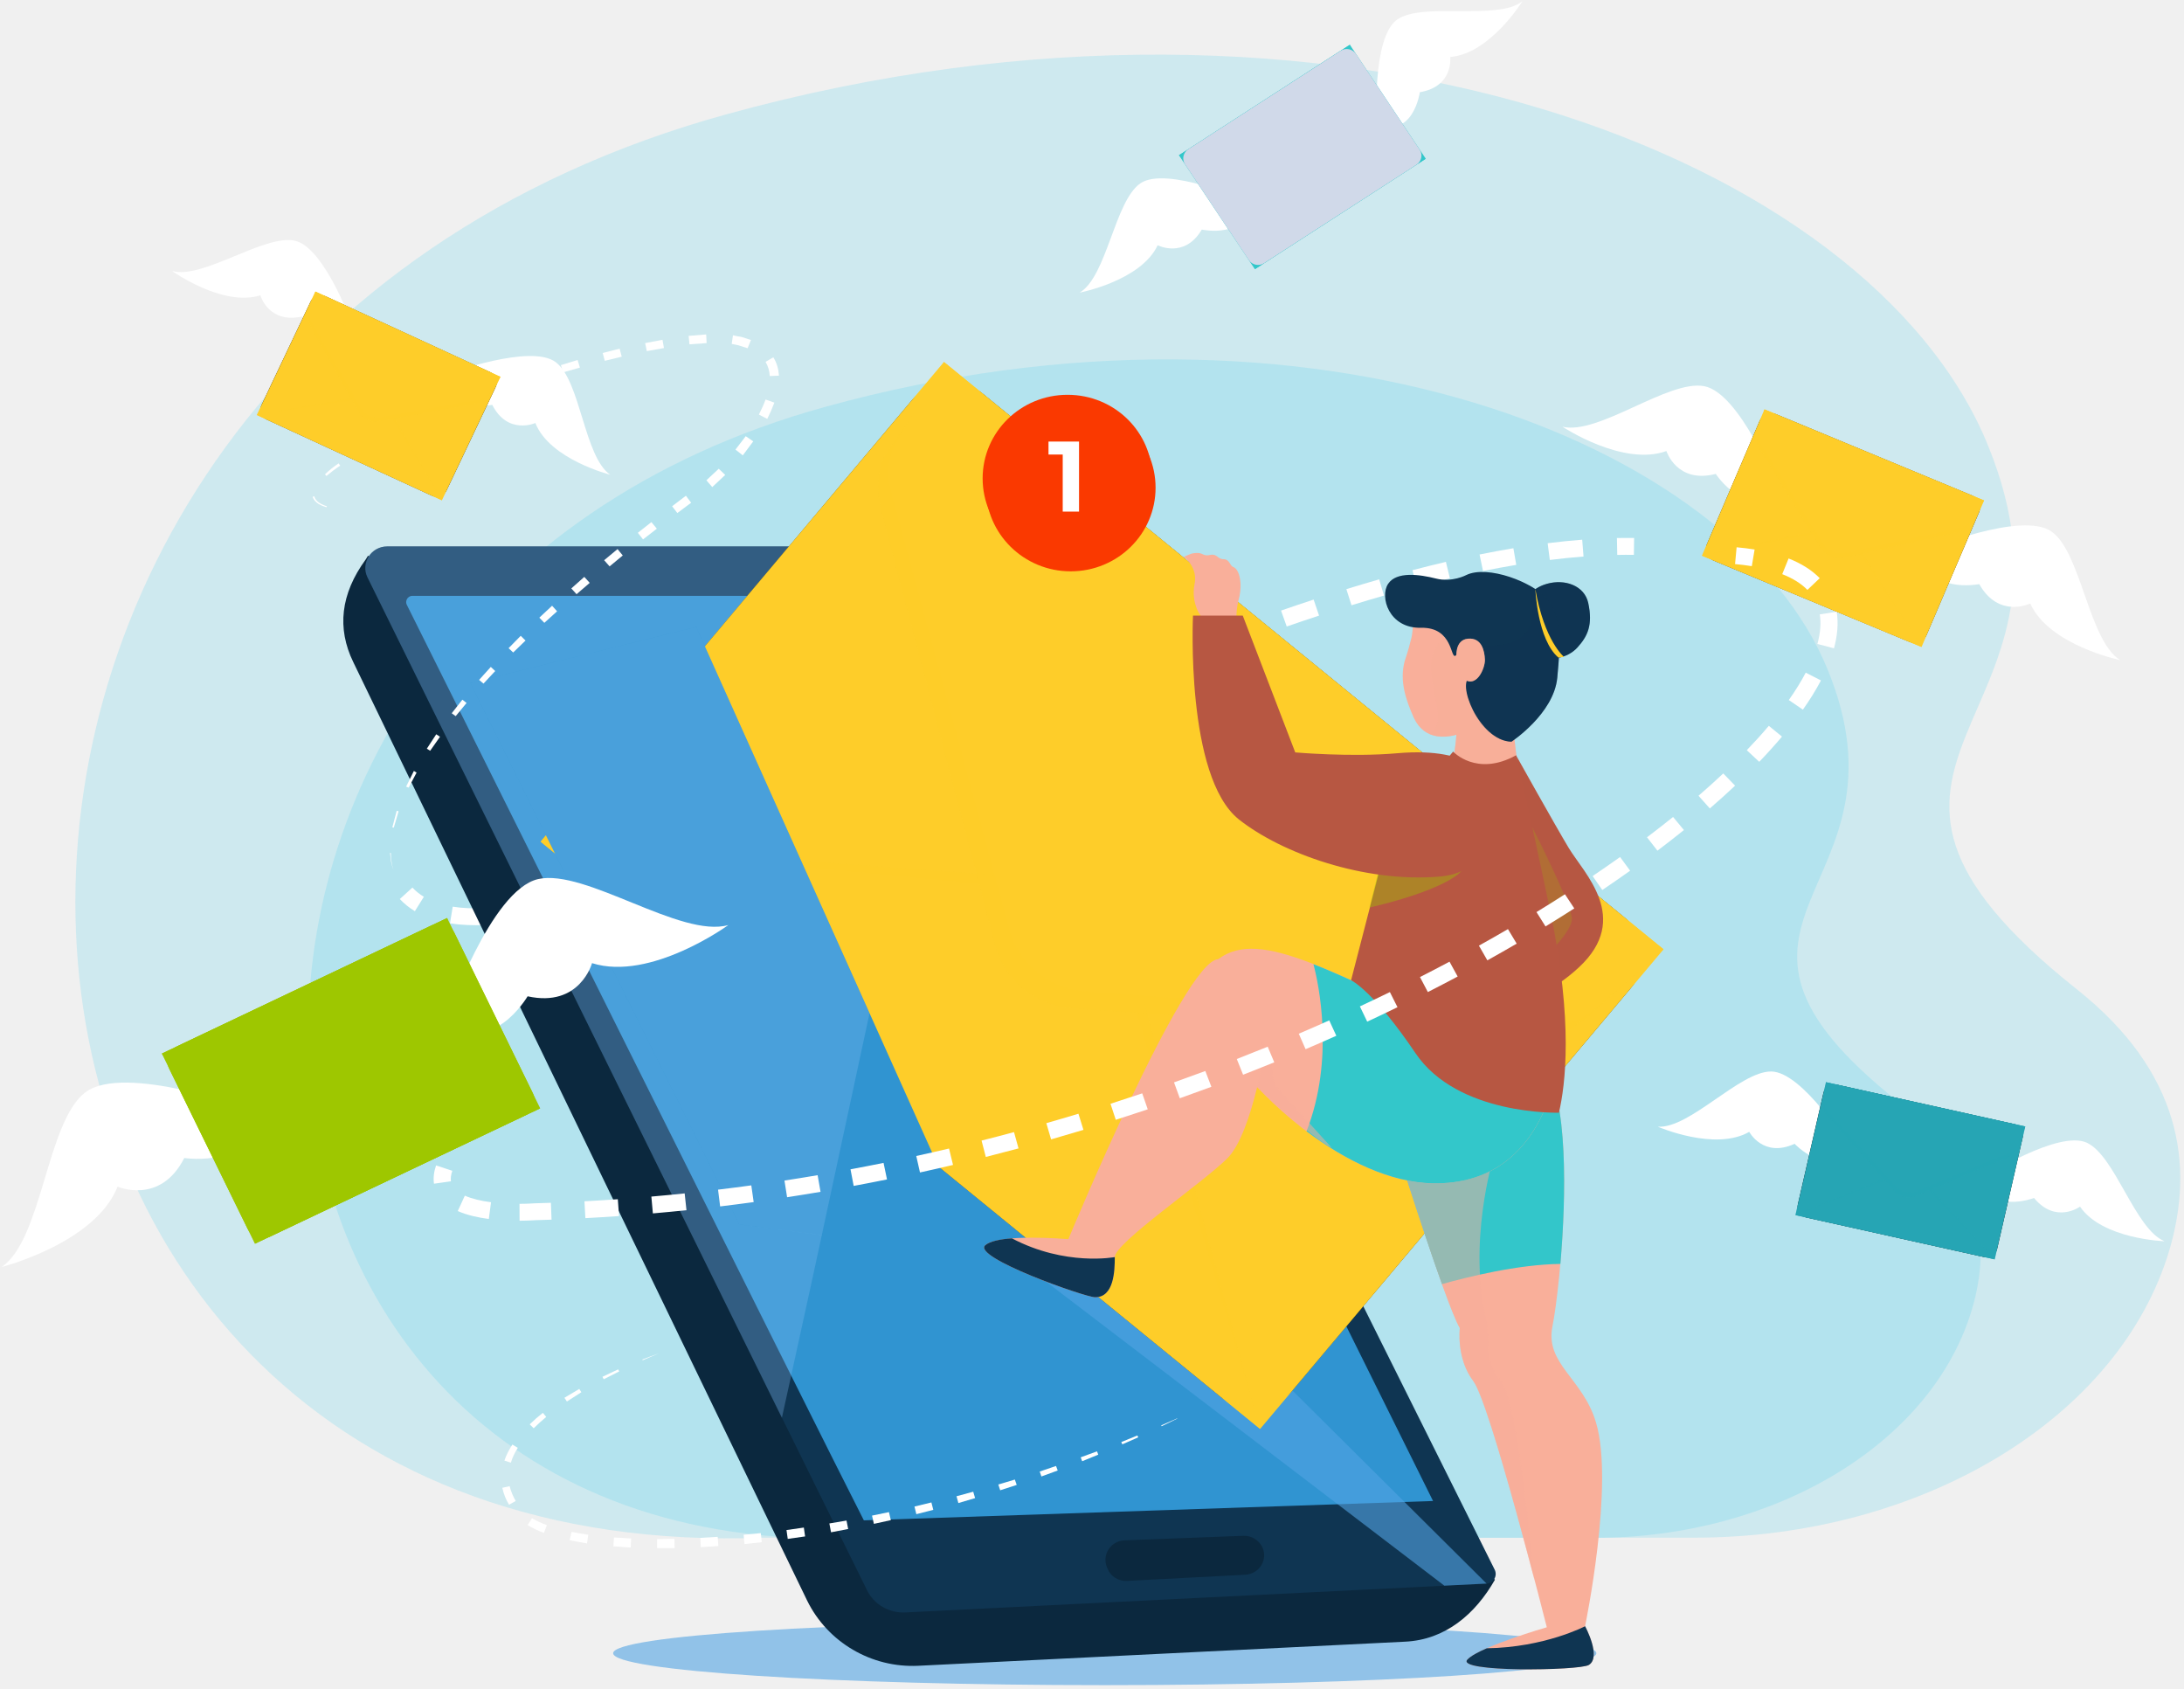
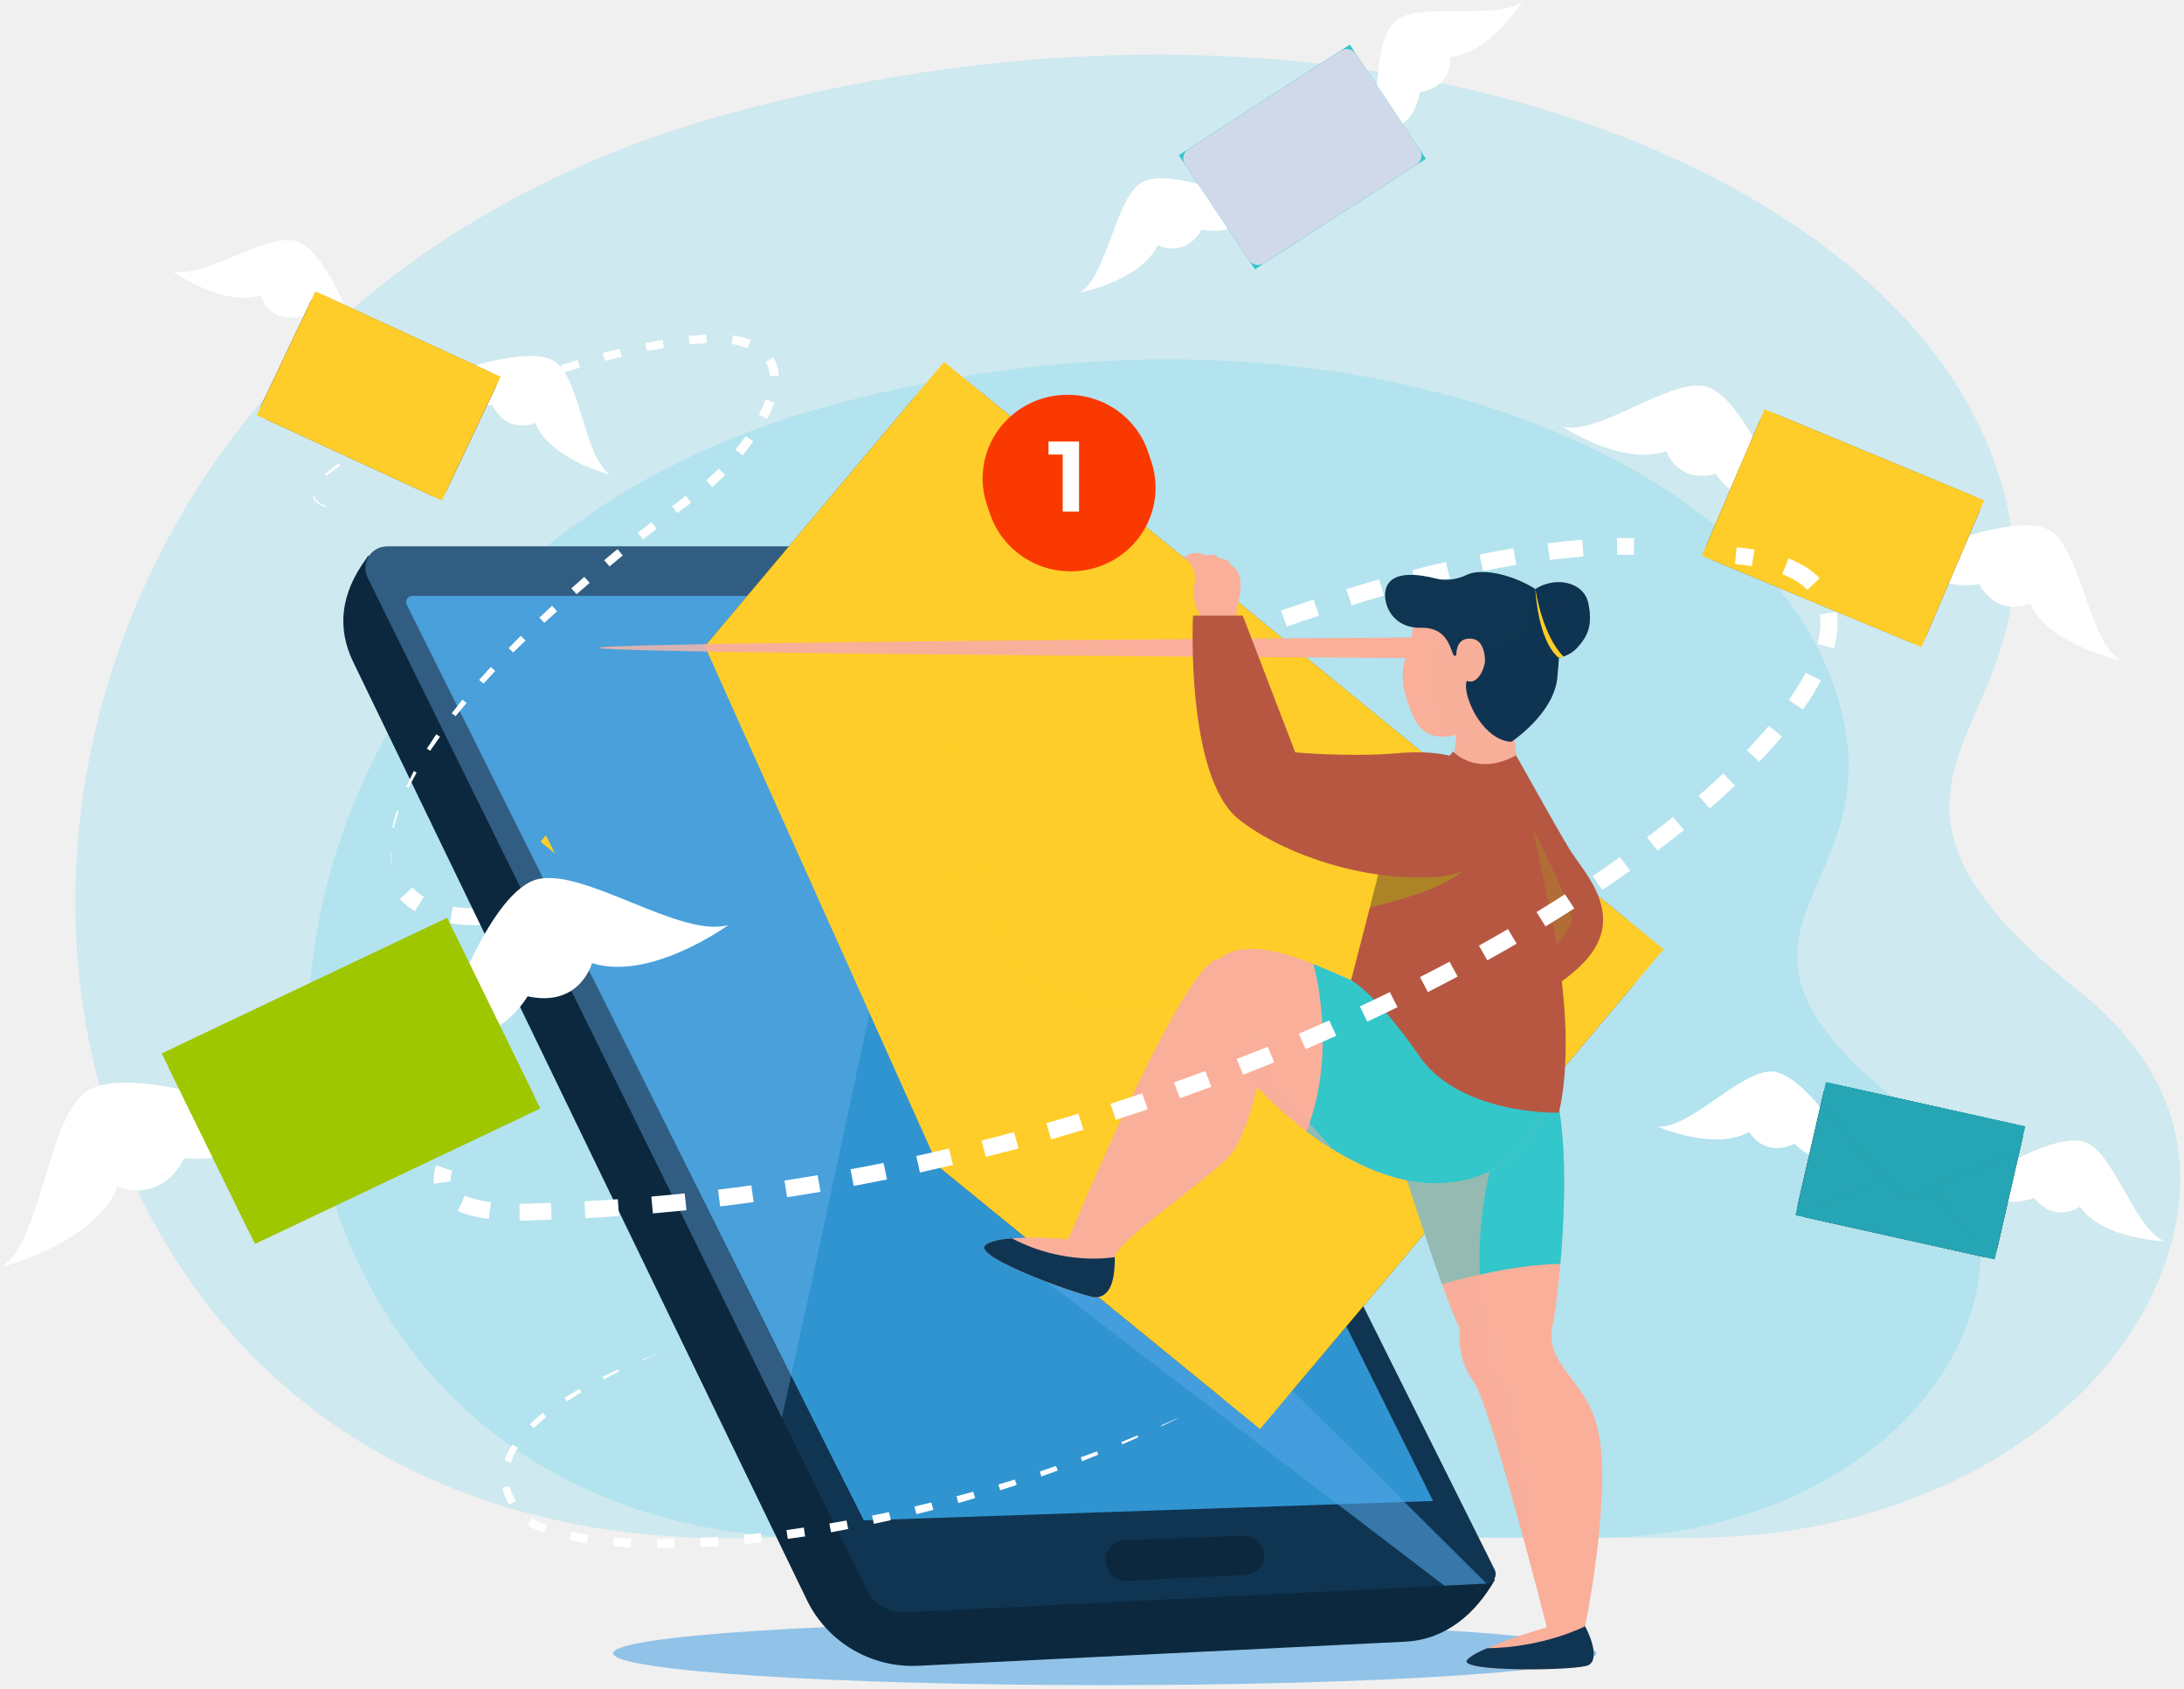
<svg xmlns="http://www.w3.org/2000/svg" width="573" height="443" viewBox="0 0 573 443" fill="none">
  <path d="M200.531 403.345H444.611C503.862 403.345 555.926 372.275 569.147 327.966C575.786 305.542 572.165 281.172 544.953 259.558C468.147 198.553 551.647 190.664 521.582 116.852C490.75 41.096 350.139 -14.02 190.656 29.965C-48.157 95.725 -29.065 412.206 200.531 403.345Z" fill="#48CFEF" fill-opacity="0.2" />
  <path d="M224.505 403.399H418.442C465.513 403.399 506.879 378.705 517.358 343.474C522.679 325.643 519.771 306.298 498.156 289.115C437.095 240.646 503.478 234.378 479.558 175.75C455.089 115.556 343.336 71.733 216.605 106.694C26.893 158.945 42.035 410.423 224.505 403.399Z" fill="#48CFEF" fill-opacity="0.2" />
  <path d="M104.899 235.827C106.062 237.068 107.383 238.126 108.846 239.013L111.203 235.241C110.076 234.558 109.077 233.754 108.203 232.822L104.899 235.827ZM118.061 242.202C120.946 242.66 124.093 242.784 127.461 242.627L127.249 238.203C124.116 238.349 121.289 238.228 118.776 237.829L118.061 242.202ZM136.631 241.626C139.494 241.16 142.49 240.55 145.607 239.81L144.553 235.504C141.525 236.223 138.637 236.811 135.899 237.256L136.631 241.626ZM154.396 237.485C157.196 236.675 160.079 235.783 163.038 234.816L161.622 230.612C158.706 231.565 155.873 232.441 153.129 233.235L154.396 237.485ZM171.571 231.901C174.335 230.919 177.156 229.884 180.03 228.801L178.423 224.665C175.573 225.739 172.779 226.763 170.046 227.734L171.571 231.901ZM188.437 225.56C191.187 224.477 193.979 223.359 196.81 222.208L195.094 218.114C192.277 219.259 189.501 220.371 186.768 221.447L188.437 225.56ZM205.113 218.79C207.834 217.657 210.586 216.5 213.366 215.322L211.59 211.254C208.817 212.428 206.073 213.582 203.362 214.71L205.113 218.79ZM221.624 211.802C224.354 210.632 227.109 209.446 229.885 208.247L228.079 204.19C225.306 205.388 222.555 206.573 219.829 207.741L221.624 211.802ZM238.097 204.692C240.817 203.513 243.56 202.323 246.313 201.13L244.502 197.076C241.744 198.271 239.008 199.458 236.285 200.639L238.097 204.692ZM254.547 197.565C257.276 196.386 260.018 195.204 262.77 194.022L260.973 189.962C258.217 191.146 255.472 192.329 252.74 193.509L254.547 197.565ZM271 190.503C273.743 189.337 276.494 188.172 279.251 187.014L277.486 182.94C274.722 184.102 271.965 185.268 269.217 186.437L271 190.503ZM287.51 183.569C290.267 182.428 293.028 181.296 295.792 180.174L294.078 176.079C291.305 177.205 288.534 178.342 285.768 179.486L287.51 183.569ZM304.094 176.841C306.87 175.739 309.645 174.652 312.419 173.58L310.777 169.457C307.99 170.534 305.201 171.627 302.413 172.733L304.094 176.841ZM320.785 170.397C323.586 169.348 326.383 168.319 329.173 167.313L327.626 163.154C324.818 164.167 322.004 165.202 319.187 166.257L320.785 170.397ZM337.588 164.339C340.426 163.358 343.255 162.404 346.072 161.479L344.65 157.277C341.809 158.21 338.958 159.172 336.099 160.16L337.588 164.339ZM354.581 158.767C357.439 157.884 360.282 157.035 363.108 156.223L361.849 151.971C358.992 152.791 356.12 153.649 353.235 154.541L354.581 158.767ZM371.73 153.85C374.642 153.086 377.531 152.366 380.396 151.694L379.353 147.385C376.448 148.067 373.52 148.797 370.572 149.571L371.73 153.85ZM389.089 149.788C392.027 149.192 394.935 148.651 397.808 148.172L397.057 143.805C394.128 144.294 391.168 144.844 388.181 145.45L389.089 149.788ZM406.613 146.882C409.606 146.508 412.555 146.208 415.458 145.987L415.111 141.571C412.13 141.798 409.107 142.106 406.046 142.489L406.613 146.882ZM424.306 145.558C425.775 145.53 427.23 145.526 428.67 145.545L428.73 141.116C427.239 141.096 425.735 141.101 424.219 141.13L424.306 145.558Z" fill="white" />
  <path d="M418.825 433.658C418.825 438.305 361.056 442.033 289.845 442.033C218.58 442.033 160.865 438.305 160.865 433.658C160.865 429.065 218.58 425.337 289.845 425.337C361.056 425.337 418.825 429.065 418.825 433.658Z" fill="#52A4E2" fill-opacity="0.6" />
  <path d="M368.626 430.631L240.908 436.953C228.619 437.548 217.153 430.794 211.776 419.878L92.671 173.642C88.392 164.835 89.325 155.811 95.963 146.733L96.566 145.76L392.216 414.367C387.059 423.445 379.159 430.145 368.626 430.631Z" fill="#0B283E" />
  <path d="M390.025 415.394L237.51 422.959C233.285 423.175 229.28 420.852 227.47 417.124L96.405 151.435C94.595 147.706 97.338 143.33 101.617 143.33H251.609C255.669 143.33 259.345 145.599 261.155 149.165L392.165 411.774C392.933 413.395 391.836 415.286 390.025 415.394Z" fill="#0F3552" />
  <path d="M106.717 158.621C106.388 157.919 106.662 157.324 106.827 157.054C106.991 156.784 107.43 156.298 108.198 156.298H254.131C256.544 156.298 258.849 157.703 259.891 159.864L375.979 393.726L226.645 398.806C216.605 379.245 106.717 158.621 106.717 158.621Z" fill="#3094D1" />
  <path d="M205.141 371.896L96.405 151.434C94.595 147.706 97.338 143.329 101.617 143.329H251.609C255.669 143.329 205.141 371.896 205.141 371.896Z" fill="#84BDF1" fill-opacity="0.3" />
  <path d="M300.49 304.569L274.431 336.179L378.942 415.935L390.024 415.394L314.48 340.286L300.49 304.569Z" fill="#52A4E2" fill-opacity="0.6" />
  <path d="M290.449 411.179L290.614 411.557C291.437 413.556 293.467 414.799 295.661 414.691L326.713 413.07C330.443 412.854 332.748 409.071 331.157 405.775C330.224 403.938 328.304 402.803 326.274 402.857L295.003 404.046C291.382 404.208 289.023 407.883 290.449 411.179Z" fill="#0B283E" />
  <path d="M320.389 366.487L152.046 229.103C146.411 224.51 145.632 216.286 150.296 210.742L239.232 105.018C243.901 99.474 252.245 98.701 257.88 103.3L426.223 240.683C431.857 245.276 432.636 253.5 427.973 259.044L339.031 364.768C334.368 370.312 326.018 371.085 320.389 366.487Z" fill="black" />
  <path d="M330.607 374.814L141.828 220.761L247.656 94.968L436.436 249.021L330.607 374.814Z" fill="#FECD29" />
  <path d="M330.607 374.814L141.828 220.761L247.656 94.968L436.436 249.021L330.607 374.814Z" fill="#FECD29" fill-opacity="0.3" />
  <path d="M291.767 231.784L148.907 221.302L329.732 372.004L291.767 231.784Z" fill="#FECD29" fill-opacity="0.6" />
  <path d="M289.132 234.918L141.828 220.761L330.607 374.814L289.132 234.918Z" fill="#FECD29" />
  <path d="M261.099 248.048L231.145 133.656C230.048 129.442 229.883 123.282 232.132 119.553L245.244 100.371L432.103 252.857L416.468 266.744C413.121 269.662 406.044 273.066 401.6 272.742L281.234 264.474C271.633 263.772 263.568 257.18 261.099 248.048Z" fill="#FECD29" fill-opacity="0.6" />
  <path d="M264.775 243.671L233.558 128.199C232.461 124.039 233.064 119.554 235.314 115.771L247.658 94.968L436.437 249.021L418.058 264.907C414.712 267.771 410.323 269.23 405.934 268.906L284.909 260.098C275.308 259.396 267.243 252.803 264.775 243.671Z" fill="#FECD29" />
  <path d="M182.645 164.457L256.599 329.155L193.947 321.158L123.395 179.155L182.645 164.457Z" fill="#3094D1" />
  <path d="M395.236 174.507C395.236 174.507 397.595 197.58 398.363 201.956C399.131 206.333 380.972 201.146 380.972 201.146C380.972 201.146 383.056 190.393 381.904 185.476C380.807 180.559 395.236 174.507 395.236 174.507Z" fill="#F9AF9A" />
  <path d="M364.953 296.248C364.953 296.248 378.998 341.475 383.003 348.392C383.003 348.392 382.015 356.281 386.514 362.224C391.012 368.114 405.825 426.85 405.825 426.85C405.825 426.85 388.544 431.821 385.033 435.279C381.521 438.738 414.384 438.251 416.852 436.738C420.254 434.631 415.865 426.58 415.865 426.58C415.865 426.58 423.6 389.35 418.718 373.085C415.261 361.522 405.331 357.794 407.306 347.905C409.336 338.017 414.054 291.655 405.057 279.281C396.06 266.961 364.953 296.248 364.953 296.248Z" fill="#F9AF9A" />
  <path d="M409.391 331.533C410.927 313.702 411.421 288.035 405.057 279.282C396.06 266.962 364.953 296.248 364.953 296.248C364.953 296.248 372.689 321.158 378.339 336.829C384.923 334.991 397.98 331.695 409.391 331.533Z" fill="#33C7CA" />
  <path d="M409.391 331.533C410.927 313.702 411.421 288.035 405.057 279.282C396.06 266.962 364.953 296.248 364.953 296.248C364.953 296.248 372.689 321.158 378.339 336.829C384.923 334.991 397.98 331.695 409.391 331.533Z" fill="#33C7CA" fill-opacity="0.1" />
  <path d="M393.809 362.278C388.871 356.712 390.901 350.12 390.133 346.986C384.866 326.129 391.834 303.596 391.834 303.596H367.256C371.425 316.673 380.039 343.204 383.001 348.391C383.001 348.391 382.014 356.28 386.512 362.224C389.694 366.384 397.869 396.428 402.477 414.043C402.477 414.043 398.253 367.303 393.809 362.278Z" fill="#F9AF9A" fill-opacity="0.5" />
  <path d="M408.841 276.903C408.841 276.903 406.701 310.89 375.924 310.404C345.091 309.864 309.376 266.852 315.082 257.018C323.86 241.834 339.276 249.831 371.151 264.961C403.025 280.037 408.841 276.903 408.841 276.903Z" fill="#F9AF9A" />
  <path d="M332.364 272.202C332.364 272.202 328.853 297.112 321.94 303.92C315.027 310.674 292.479 326.074 292.479 329.749C292.479 333.423 292.26 340.285 287.322 340.285C284.689 340.285 254.789 329.748 258.52 326.614C262.196 323.48 280.3 325.047 280.3 325.047C280.3 325.047 310.584 251.993 319.581 251.614C328.633 251.236 332.364 272.202 332.364 272.202Z" fill="#F9AF9A" />
  <path d="M344.599 252.911C345.97 258.045 350.194 277.821 342.788 296.733C352.992 304.46 364.788 310.188 375.925 310.404C406.702 310.89 408.842 276.903 408.842 276.903C408.842 276.903 403.026 280.037 371.152 264.961C360.618 259.936 351.895 255.775 344.599 252.911Z" fill="#33C7CA" />
  <path d="M327.534 168.13L324.681 165.753C324.681 164.726 323.859 161.376 325.011 157.215C326.108 152.893 325.12 149.326 323.584 148.732C322.597 148.408 322.706 146.733 321.006 146.679C319.305 146.679 319.47 145.112 317.33 145.598C315.958 145.922 315.465 145.112 314.422 145.058C312.777 145.004 312.228 145.328 310.582 146.084C310.582 146.084 314.422 148.732 313.38 153.379C312.941 155.486 313.106 158.945 315.136 161.7C315.904 162.727 316.233 164.078 315.958 165.321L314.971 169.86L327.534 168.13Z" fill="#F9AF9A" />
  <path d="M391.338 210.278L397.756 198.12C397.756 198.12 408.07 216.6 411.582 222.436C415.532 229.028 428.095 240.862 414.27 253.722C400.445 266.636 383.438 265.88 383.438 265.88L391.338 210.278Z" fill="#B75742" />
-   <path d="M391.047 210.369L397.434 198.186C397.434 198.186 407.697 216.705 411.191 222.553C415.122 229.159 427.623 241.018 413.866 253.906C400.109 266.848 383.187 266.09 383.187 266.09L391.047 210.369Z" fill="#B75742" fill-opacity="0.2" />
+   <path d="M391.047 210.86L397.434 198.186C397.434 198.186 407.697 216.705 411.191 222.553C415.122 229.159 427.623 241.018 413.866 253.906C400.109 266.848 383.187 266.09 383.187 266.09L391.047 210.86Z" fill="#B75742" fill-opacity="0.2" />
  <path d="M402.039 217.032C402.039 217.032 412.408 237.349 412.408 241.023C412.408 244.644 404.672 251.614 404.672 251.614L402.039 217.032Z" fill="#9EC700" fill-opacity="0.2" />
-   <path d="M368.791 172.616C368.682 172.904 368.59 173.192 368.517 173.48C367.146 178.668 368.846 183.585 370.931 188.286C376.417 200.281 395.674 188.016 398.033 178.073C400.721 166.942 396.881 157.216 388.048 154.19C382.617 152.299 375.759 152.137 371.425 161.106C370.547 162.997 370.766 165.213 370.328 167.212C369.889 169.049 369.395 170.833 368.791 172.616Z" fill="#F9AF9A" />
+   <path d="M368.791 172.616C368.682 172.904 368.59 173.192 368.517 173.48C367.146 178.668 368.846 183.585 370.931 188.286C376.417 200.281 395.674 188.016 398.033 178.073C400.721 166.942 396.881 157.216 388.048 154.19C382.617 152.299 375.759 152.137 371.425 161.106C370.547 162.997 370.766 165.213 370.328 167.212C86.889 169.049 86.395 170.833 368.791 172.616Z" fill="#F9AF9A" />
  <path d="M398.529 175.696L383.442 158.296C383.442 158.296 381.521 163.43 376.913 169.59C372.14 176.074 380.973 189.096 375.103 192.554C377.132 193.419 379.601 193.419 382.125 192.717C381.796 197.039 380.973 201.146 380.973 201.146C380.973 201.146 399.132 206.333 398.364 201.956C397.925 199.255 396.828 189.529 396.06 182.45C396.992 180.991 397.706 179.532 398.035 178.073C398.218 177.281 398.382 176.488 398.529 175.696Z" fill="#F9AF9A" fill-opacity="0.4" />
  <path d="M400.613 157.217C400.613 157.217 401.491 154.407 405.77 153.164C410.598 151.759 415.7 153.651 416.688 158.136C417.95 163.971 416.523 166.889 413.89 169.807C411.311 172.725 406.319 173.644 404.454 171.266C402.643 168.888 400.613 157.217 400.613 157.217Z" fill="#0F3552" />
  <path d="M400.613 157.217C400.613 157.217 401.491 154.407 405.77 153.164C410.598 151.759 415.7 153.651 416.688 158.136C417.95 163.971 416.523 166.889 413.89 169.807C411.311 172.725 406.319 173.644 404.454 171.266C402.643 168.888 400.613 157.217 400.613 157.217Z" fill="#0F3552" fill-opacity="0.3" />
  <path d="M384.703 150.839C384.703 150.839 380.972 152.838 376.748 151.757C372.469 150.677 366.379 149.812 364.184 153.162C361.935 156.513 364.349 164.888 372.853 164.672C381.356 164.51 380.478 173.047 381.905 171.966C383.386 170.886 382.673 168.886 386.349 169.265C390.079 169.589 390.244 176.884 385.965 177.64C381.74 178.343 388.049 194.391 396.553 194.553C396.553 194.553 407.635 187.258 408.568 177.802C409.445 168.346 409.829 162.132 406.154 157.431C402.423 152.676 390.244 148.137 384.703 150.839Z" fill="#0F3552" />
-   <path d="M381.244 197.148C381.244 197.148 387.389 203.848 397.758 198.121C397.758 198.121 400.556 209.522 406.81 239.403C412.79 268.15 410.705 284.576 409.004 291.871C409.004 291.871 382.451 292.681 371.369 276.255C360.287 259.828 354.472 257.126 354.472 257.126L364.95 216.6L381.244 197.148Z" fill="#B75742" />
+   <path d="M381.244 197.148C381.244 197.148 387.389 203.848 397.758 198.121C397.758 198.121 400.556 209.522 406.81 239.403C412.79 268.15 410.705 284.576 409.004 291.871C409.004 291.871 382.451 292.681 371.86 276.255C360.287 259.828 354.472 257.126 354.472 257.126L364.95 216.6L381.244 197.148Z" fill="#B75742" />
  <path d="M384.757 225.029C386.567 232.108 359.301 238.052 359.301 238.052L363.415 221.355C363.415 221.355 383.769 221.193 384.757 225.029Z" fill="#9EC700" fill-opacity="0.4" />
  <path d="M389.859 204.605C389.859 204.605 387.171 195.797 366.598 197.58C354.528 198.661 339.825 197.364 339.825 197.364L326.055 161.485H312.998C312.998 161.485 310.968 203.686 325.012 214.926C336.259 223.841 357.875 231.568 377.57 229.947C397.265 228.326 389.859 204.605 389.859 204.605Z" fill="#B75742" />
  <path d="M400.996 153.433C404.562 165.969 399.57 170.292 386.348 169.266C384.648 169.103 385.909 176.398 384.977 177.371C383.441 184.071 389.695 194.392 396.553 194.554C396.553 194.554 407.635 187.259 408.567 177.803C409.445 168.347 409.829 162.133 406.153 157.432C405.056 156.027 403.191 154.622 400.996 153.433Z" fill="#0F3552" fill-opacity="0.3" />
  <path d="M382.125 172.508C382.125 172.508 381.576 167.861 385.142 167.537C388.763 167.213 389.477 170.725 389.586 172.995C389.696 175.21 387.282 181.046 383.661 177.804" fill="#F9AF9A" />
  <path d="M382.125 172.508C382.125 172.508 381.576 167.861 385.142 167.537C388.763 167.213 389.477 170.725 389.586 172.995C389.696 175.21 387.282 181.046 383.661 177.804" fill="#F9AF9A" fill-opacity="0.4" />
  <path d="M402.806 154.461C402.806 154.461 403.354 167.861 408.895 172.508L410.322 172.292C410.322 172.292 405.165 168.131 402.806 154.461Z" fill="#FECD29" />
  <path d="M330.663 272.527C330.663 272.527 332.089 277.228 329.84 285.117C329.84 285.117 344.433 298.733 349.425 301.111L335.491 285.765C334.558 284.738 334.009 283.442 333.954 282.091C333.79 279.875 333.186 276.039 330.663 272.527Z" fill="#F9AF9A" fill-opacity="0.5" />
  <path d="M415.863 426.579C415.863 426.579 405.275 432.145 390.078 432.361C387.829 433.333 385.909 434.36 385.031 435.279C381.52 438.737 414.382 438.251 416.851 436.738C420.252 434.63 415.863 426.579 415.863 426.579Z" fill="#0F3552" />
  <path d="M265.487 324.831C262.415 325.047 259.727 325.588 258.52 326.614C254.789 329.748 284.689 340.285 287.322 340.285C292.26 340.285 292.479 333.423 292.479 329.749C292.479 329.749 279.532 332.234 265.487 324.831Z" fill="#0F3552" />
  <path d="M182.645 164.457L228.126 265.826L215.617 323.968L193.947 321.158L123.395 179.155L182.645 164.457Z" fill="#84BDF1" fill-opacity="0.3" />
  <path d="M303.18 127.929C303.18 140.032 293.25 149.867 280.906 149.867C268.617 149.867 258.632 140.032 258.632 127.929C258.632 115.825 268.617 105.99 280.906 105.99C293.25 105.99 303.18 115.825 303.18 127.929Z" fill="#FA3900" />
  <path d="M302.354 125.498C302.354 137.602 292.424 147.436 280.081 147.436C267.791 147.436 257.807 137.602 257.807 125.498C257.807 113.34 267.791 103.56 280.081 103.56C292.424 103.56 302.354 113.34 302.354 125.498Z" fill="#FA3900" />
  <path d="M275.088 115.826V119.23H278.818V134.198H283.098V115.826H275.088Z" fill="white" />
  <path d="M505.673 144.194C505.673 144.194 530.471 133.927 538.261 139.439C546.051 144.95 547.972 168.023 556.256 173.156C556.256 173.156 537.548 169.266 532.665 158.297C532.665 158.297 524.436 162.349 519.279 153.218C519.279 153.218 504.795 156.081 505.673 144.194Z" fill="white" />
  <path d="M466.227 127.659C466.227 127.659 456.516 103.02 447.08 101.291C437.644 99.561 419.43 114.205 409.938 111.935C409.938 111.935 425.793 122.472 437.205 118.311C437.205 118.311 439.948 126.957 450.152 124.309C450.152 124.309 458.162 136.575 466.227 127.659Z" fill="white" />
  <path d="M501.015 168.386L449.648 147.074C447.925 146.361 447.124 144.41 447.843 142.719L461.64 110.455C462.364 108.764 464.345 107.969 466.062 108.683L517.435 129.994C519.152 130.707 519.958 132.658 519.234 134.349L505.436 166.608C504.718 168.299 502.737 169.094 501.015 168.386Z" fill="black" />
  <path d="M504.138 169.698L446.533 145.761L462.937 107.396L520.542 131.279L504.138 169.698Z" fill="#FECD29" />
  <path d="M504.138 169.698L446.533 145.761L462.937 107.396L520.542 131.279L504.138 169.698Z" fill="#FECD29" fill-opacity="0.3" />
  <path d="M483.946 137.601L448.286 145.383L503.697 169.05L483.946 137.601Z" fill="#FECD29" fill-opacity="0.6" />
  <path d="M483.565 138.521L446.533 145.762L504.138 169.699L483.565 138.521Z" fill="#FECD29" />
  <path d="M477.691 143.761L461.836 118.041C461.233 117.068 460.739 115.609 461.013 114.529L462.769 108.909L519.77 132.522L517.027 137.061C516.424 138.034 514.942 139.385 513.845 139.601L483.836 146.301C481.422 146.841 478.953 145.815 477.691 143.761Z" fill="#FECD29" fill-opacity="0.6" />
  <path d="M478.24 142.464L462.001 116.528C461.398 115.609 461.233 114.474 461.507 113.394L462.934 107.396L520.539 131.279L517.247 136.467C516.644 137.439 515.711 138.088 514.614 138.358L484.385 145.004C482.026 145.49 479.557 144.518 478.24 142.464Z" fill="#FECD29" />
  <path d="M520.762 308.621C520.762 308.621 540.128 296.301 547.534 299.76C554.995 303.272 560.152 322.454 567.888 325.588C567.888 325.588 551.539 325.048 545.724 316.51C545.724 316.51 539.36 321.157 533.654 314.241C533.654 314.241 521.804 318.78 520.762 308.621Z" fill="white" />
  <path d="M484.936 300.516C484.936 300.516 472.921 281.118 464.692 281.064C456.463 281.01 443.351 296.085 434.957 295.545C434.957 295.545 449.934 302.083 458.932 296.896C458.932 296.896 462.607 303.812 470.837 300.03C470.837 300.03 479.45 309.216 484.936 300.516Z" fill="white" />
  <path d="M520.519 329.738L473.87 319.363C472.311 319.018 471.329 317.488 471.681 315.954L478.401 286.656C478.752 285.122 480.305 284.154 481.863 284.506L528.512 294.88C530.07 295.226 531.052 296.755 530.695 298.29L523.98 327.587C523.629 329.122 522.077 330.089 520.519 329.738Z" fill="black" />
  <path d="M523.338 330.344L471.055 318.727L479.064 283.874L531.348 295.492L523.338 330.344Z" fill="#26A5B4" />
  <path d="M523.338 330.344L471.055 318.727L479.064 283.874L531.348 295.492L523.338 330.344Z" fill="#26A5B4" fill-opacity="0.3" />
  <path d="M501.395 306.244L472.482 318.132L522.9 329.911L501.395 306.244Z" fill="#26A5B4" fill-opacity="0.6" />
  <path d="M501.174 307.108L471.055 318.726L523.338 330.343L501.174 307.108Z" fill="#26A5B4" />
  <path d="M497.06 312.405L479.724 293.006C479.066 292.304 478.407 291.115 478.462 290.196L479.121 285.171L530.855 296.681L529.209 300.895C528.88 301.814 527.838 303.165 526.96 303.543L502.601 313.647C500.681 314.458 498.432 313.972 497.06 312.405Z" fill="#26A5B4" fill-opacity="0.6" />
  <path d="M497.336 311.216L479.616 291.709C479.013 291.007 478.683 290.088 478.738 289.169L479.067 283.874L531.351 295.492L529.376 300.409C528.992 301.273 528.278 301.976 527.401 302.354L502.878 312.458C500.957 313.269 498.708 312.729 497.336 311.216Z" fill="#26A5B4" />
  <path d="M117.307 266.799C117.307 266.799 128.718 233.459 141.172 230.595C153.57 227.786 178.642 246.211 191.096 242.645C191.096 242.645 170.687 257.505 155.326 252.642C155.326 252.642 152.144 264.367 138.428 261.341C138.428 261.341 128.553 278.092 117.307 266.799Z" fill="white" />
  <path d="M65.901 291.006C65.901 291.006 32.381 278.794 22.341 286.575C12.246 294.302 11.094 325.102 0.451 332.342C0.451 332.342 25.029 326.074 30.845 311.269C30.845 311.269 42.036 316.186 48.346 303.758C48.346 303.758 67.766 306.73 65.901 291.006Z" fill="white" />
  <path d="M141.719 290.736L66.887 326.237L42.474 276.363L117.305 240.808L141.719 290.736Z" fill="#9EC700" />
  <path d="M141.719 290.736L66.887 326.237L42.474 276.363L117.305 240.808L141.719 290.736Z" fill="#9EC700" fill-opacity="0.3" />
  <path d="M91.465 282.306L68.039 324.183L140.731 290.573L91.465 282.306Z" fill="#9EC700" fill-opacity="0.6" />
  <path d="M92.068 283.549L66.887 326.237L141.718 290.736L92.068 283.549Z" fill="#9EC700" />
  <path d="M92.233 293.924L52.239 286.845C50.757 286.575 48.837 285.764 47.959 284.522L43.845 277.875L117.908 242.699L120.048 249.399C120.487 250.804 120.541 253.452 119.828 254.748L100.243 290.141C98.652 292.897 95.47 294.464 92.233 293.924Z" fill="#9EC700" fill-opacity="0.6" />
  <path d="M91.41 292.141L50.867 285.332C49.386 285.062 48.069 284.252 47.247 283.063L42.474 276.363L117.305 240.808L119.664 248.643C120.103 250.048 119.938 251.615 119.225 252.912L99.365 288.358C97.829 291.168 94.592 292.681 91.41 292.141Z" fill="#9EC700" />
  <path d="M137.66 292.627L70.948 324.346C68.699 325.372 66.011 324.454 64.914 322.238L44.395 280.361C43.353 278.146 44.286 275.498 46.535 274.418L113.247 242.753C115.496 241.673 118.184 242.591 119.282 244.807L139.8 286.737C140.842 288.953 139.91 291.601 137.66 292.627Z" fill="#9EC700" />
  <path d="M361.22 32.45C361.22 32.45 359.848 9.81 366.596 5.109C373.344 0.462 392.875 5.487 399.404 0.354C399.404 0.354 390.9 14.132 380.477 14.943C380.477 14.943 381.464 22.67 372.522 24.183C372.522 24.183 370.766 36.557 361.22 32.45Z" fill="white" />
  <path d="M327.098 52.658C327.098 52.658 306.031 43.473 299.228 48.066C292.426 52.712 290.451 72.489 283.264 76.758C283.264 76.758 299.338 73.678 303.727 64.33C303.727 64.33 310.749 67.95 315.303 60.223C315.303 60.223 327.702 62.871 327.098 52.658Z" fill="white" />
  <path d="M374.06 41.636L329.238 70.598L309.323 40.717L354.145 11.755L374.06 41.636Z" fill="#33C7CA" />
  <path d="M374.06 41.636L329.238 70.598L309.323 40.717L354.145 11.755L374.06 41.636Z" fill="#33C7CA" fill-opacity="0.3" />
  <path d="M341.196 40.447L329.785 69.14L373.4 41.636L341.196 40.447Z" fill="#33C7CA" fill-opacity="0.6" />
  <path d="M341.69 41.15L329.236 70.598L374.058 41.636L341.69 41.15Z" fill="#33C7CA" />
  <path d="M342.679 47.796L316.455 46.607C315.522 46.553 314.206 46.175 313.547 45.472L310.311 41.528L354.694 12.889L356.669 16.996C357.053 17.86 357.327 19.535 356.998 20.454L347.452 44.716C346.684 46.607 344.764 47.85 342.679 47.796Z" fill="#33C7CA" fill-opacity="0.6" />
  <path d="M342.021 46.769L315.468 45.742C314.535 45.688 313.602 45.31 312.944 44.607L309.323 40.717L354.145 11.754L356.34 16.563C356.779 17.428 356.779 18.4 356.45 19.319L346.794 43.635C346.026 45.58 344.106 46.823 342.021 46.769Z" fill="#33C7CA" />
  <path d="M371.644 43.203L331.65 69.032C330.333 69.896 328.523 69.518 327.645 68.221L310.912 43.095C310.035 41.798 310.419 40.015 311.735 39.15L351.729 13.322C353.101 12.457 354.857 12.835 355.734 14.132L372.467 39.258C373.345 40.555 372.961 42.339 371.644 43.203Z" fill="#D0D9E9" />
  <path d="M140.183 317.861L140.12 315.647L140.063 315.649L140.005 315.653L140.183 317.861ZM114.406 305.7C113.832 307.386 113.639 308.992 113.86 310.5L118.31 309.868C118.209 309.175 118.272 308.276 118.669 307.111L114.406 305.7ZM120.102 317.67C122.581 318.775 125.499 319.396 128.247 319.749L128.83 315.357C126.289 315.03 123.862 314.484 121.955 313.635L120.102 317.67ZM136.318 320.207C137.515 320.202 138.517 320.168 139.222 320.135C139.575 320.119 139.855 320.102 140.049 320.09C140.146 320.084 140.221 320.079 140.274 320.075C140.3 320.073 140.321 320.071 140.335 320.07C140.343 320.07 140.348 320.069 140.353 320.069C140.355 320.069 140.357 320.069 140.358 320.069C140.359 320.069 140.36 320.069 140.36 320.069C140.36 320.069 140.36 320.069 140.36 320.069C140.36 320.069 140.361 320.068 140.361 320.068C140.361 320.068 140.361 320.068 140.183 317.861C140.005 315.653 140.005 315.653 140.005 315.653C140.003 315.653 140 315.654 139.995 315.654C139.986 315.655 139.971 315.656 139.95 315.657C139.908 315.66 139.844 315.665 139.759 315.67C139.589 315.681 139.335 315.696 139.009 315.711C138.357 315.741 137.421 315.773 136.297 315.778L136.318 320.207ZM140.246 320.075C141.735 320.033 143.221 319.986 144.705 319.932L144.539 315.506C143.068 315.559 141.595 315.606 140.12 315.647L140.246 320.075ZM153.581 319.534C156.535 319.376 159.478 319.194 162.413 318.988L162.093 314.57C159.184 314.774 156.265 314.955 153.338 315.111L153.581 319.534ZM171.29 318.289C174.238 318.032 177.176 317.751 180.103 317.447L179.632 313.042C176.73 313.344 173.817 313.622 170.893 313.877L171.29 318.289ZM188.937 316.456C191.881 316.101 194.814 315.723 197.735 315.323L197.115 310.936C194.219 311.333 191.31 311.708 188.391 312.06L188.937 316.456ZM206.505 314.048C209.443 313.597 212.367 313.123 215.278 312.628L214.513 308.264C211.626 308.755 208.726 309.224 205.812 309.672L206.505 314.048ZM223.976 311.078C226.905 310.532 229.819 309.964 232.718 309.376L231.811 305.038C228.935 305.621 226.045 306.184 223.14 306.726L223.976 311.078ZM241.368 307.55C244.275 306.912 247.165 306.254 250.038 305.577L248.991 301.27C246.141 301.942 243.274 302.594 240.391 303.227L241.368 307.55ZM258.639 303.478C261.519 302.751 264.38 302.005 267.223 301.241L266.039 296.968C263.219 297.727 260.38 298.467 257.524 299.187L258.639 303.478ZM275.768 298.872C278.618 298.058 281.448 297.226 284.258 296.376L282.938 292.142C280.151 292.985 277.343 293.811 274.516 294.618L275.768 298.872ZM292.739 293.74C295.558 292.839 298.354 291.922 301.128 290.988L299.674 286.797C296.922 287.723 294.148 288.633 291.352 289.527L292.739 293.74ZM309.536 288.086C312.322 287.099 315.083 286.097 317.82 285.08L316.232 280.936C313.518 281.945 310.778 282.939 308.015 283.918L309.536 288.086ZM326.142 281.912C328.895 280.839 331.619 279.751 334.316 278.651L332.595 274.559C329.92 275.651 327.217 276.729 324.488 277.793L326.142 281.912ZM342.54 275.216C345.258 274.055 347.945 272.881 350.601 271.694L348.744 267.661C346.11 268.837 343.446 270.001 340.751 271.153L342.54 275.216ZM358.708 267.992C361.39 266.739 364.038 265.475 366.651 264.201L364.655 260.232C362.066 261.495 359.441 262.748 356.781 263.99L358.708 267.992ZM374.616 260.229C377.263 258.879 379.871 257.52 382.438 256.153L380.299 252.257C377.756 253.612 375.172 254.958 372.549 256.296L374.616 260.229ZM390.227 251.91C392.839 250.455 395.404 248.993 397.921 247.525L395.63 243.714C393.139 245.167 390.599 246.614 388.014 248.055L390.227 251.91ZM405.487 243.011C408.059 241.44 410.576 239.864 413.036 238.286L410.582 234.575C408.15 236.135 405.661 237.693 403.117 239.247L405.487 243.011ZM420.384 233.454C422.885 231.767 425.318 230.08 427.684 228.395L425.049 224.806C422.715 226.468 420.313 228.134 417.843 229.8L420.384 233.454ZM434.849 223.142C437.247 221.332 439.564 219.526 441.796 217.73L438.951 214.3C436.756 216.067 434.476 217.844 432.113 219.628L434.849 223.142ZM448.594 212.063C450.915 210.055 453.127 208.062 455.225 206.088L452.119 202.885C450.069 204.814 447.904 206.765 445.627 208.734L448.594 212.063ZM461.558 199.832C463.707 197.596 465.699 195.39 467.529 193.222L464.071 190.39C462.308 192.48 460.38 194.615 458.292 196.788L461.558 199.832ZM473.014 186.152C474.862 183.528 476.448 180.967 477.753 178.484L473.759 176.448C472.556 178.738 471.075 181.135 469.319 183.627L473.014 186.152ZM481.166 170.064C482.084 166.694 482.364 163.466 481.879 160.464L477.438 161.16C477.802 163.413 477.617 166 476.823 168.916L481.166 170.064ZM477.431 151.664C475.342 149.53 472.601 147.809 469.259 146.494L467.59 150.606C470.471 151.74 472.636 153.146 474.194 154.738L477.431 151.664ZM460.343 144.143C458.848 143.9 457.274 143.703 455.623 143.555L455.215 147.966C456.766 148.105 458.231 148.288 459.61 148.513L460.343 144.143Z" fill="white" />
  <path d="M103.259 228.164C102.93 227.461 102.765 226.705 102.6 226.002C102.491 225.246 102.399 224.489 102.326 223.733H102.546C102.546 224.489 102.6 225.246 102.71 226.002C102.82 226.705 102.985 227.461 103.259 228.164Z" fill="white" />
  <path d="M102.933 217.033L104.085 212.657L104.578 212.819L103.317 217.087L102.933 217.033Z" fill="white" />
  <path d="M106.555 206.334L108.585 202.227L109.298 202.66L107.213 206.604L106.555 206.334Z" fill="white" />
  <path d="M111.984 196.391L114.453 192.609L115.441 193.257L112.862 196.931L111.984 196.391Z" fill="white" />
  <path d="M118.513 187.097L121.311 183.531L122.408 184.395L119.555 187.853L118.513 187.097Z" fill="white" />
  <path d="M125.698 178.344L128.771 174.939L129.923 176.02L126.85 179.316L125.698 178.344Z" fill="white" />
  <path d="M133.435 170.023L136.617 166.781L137.878 168.023L134.642 171.157L133.435 170.023Z" fill="white" />
  <path d="M141.499 162.025L144.846 158.891L146.162 160.35L142.816 163.376L141.499 162.025Z" fill="white" />
  <path d="M149.894 154.352L153.295 151.326L154.721 152.893L151.265 155.865L149.894 154.352Z" fill="white" />
  <path d="M158.508 146.95L162.019 144.032L163.39 145.707L159.934 148.571L158.508 146.95Z" fill="white" />
  <path d="M167.339 139.763L170.905 136.953L172.331 138.682L168.71 141.492L167.339 139.763Z" fill="white" />
  <path d="M176.337 132.792L179.958 130.036L181.329 131.873L177.708 134.575L176.337 132.792Z" fill="white" />
  <path d="M185.333 125.984L188.57 122.958L190.271 124.579L186.869 127.767L185.333 125.984Z" fill="white" />
  <path d="M192.961 117.933L195.649 114.421L197.624 115.772L194.881 119.446L192.961 117.933Z" fill="white" />
  <path d="M199.104 108.746C199.763 107.449 200.366 106.153 200.86 104.802L203.164 105.612C202.616 107.089 201.994 108.512 201.299 109.881L199.104 108.746Z" fill="white" />
  <path d="M201.957 98.642C201.902 97.346 201.518 96.049 200.859 94.914L202.889 93.725C203.822 95.184 204.261 96.859 204.371 98.534L201.957 98.642Z" fill="white" />
  <path d="M196.142 91.348L194.112 90.7C193.783 90.538 193.399 90.538 193.07 90.43L191.973 90.213L192.302 87.944L193.509 88.214C193.893 88.268 194.332 88.322 194.716 88.43L197.02 89.187L196.142 91.348Z" fill="white" />
  <path d="M185.39 89.997L180.891 90.321L180.672 88.106L185.28 87.728L185.39 89.997Z" fill="white" />
  <path d="M174.197 91.294L169.699 92.104L169.26 89.997L173.813 89.132L174.197 91.294Z" fill="white" />
  <path d="M163.116 93.563L158.673 94.644L158.124 92.591L162.568 91.456L163.116 93.563Z" fill="white" />
  <path d="M152.145 96.427L147.756 97.67L147.152 95.779L151.541 94.428L152.145 96.427Z" fill="white" />
  <path d="M141.225 99.668L136.891 101.073L136.287 99.344L140.621 97.885L141.225 99.668Z" fill="white" />
  <path d="M130.474 103.29L126.194 104.857L125.591 103.344L129.87 101.723L130.474 103.29Z" fill="white" />
  <path d="M119.83 107.288L115.605 108.963L115.057 107.667L119.226 105.883L119.83 107.288Z" fill="white" />
  <path d="M109.351 111.664L105.181 113.501L104.633 112.42L108.747 110.475L109.351 111.664Z" fill="white" />
  <path d="M99.037 116.474L95.032 118.581L94.593 117.825L98.543 115.556L99.037 116.474Z" fill="white" />
  <path d="M89.27 122.148C88.009 122.958 86.802 123.877 85.65 124.849L85.266 124.417C86.363 123.337 87.57 122.418 88.832 121.553L89.27 122.148Z" fill="white" />
  <path d="M82.469 130.198C82.634 130.901 83.127 131.441 83.731 131.873C84.335 132.252 85.048 132.576 85.761 132.792L85.651 133.062C84.938 132.846 84.225 132.576 83.511 132.144C82.853 131.711 82.25 131.117 82.03 130.306L82.469 130.198Z" fill="white" />
  <path d="M117.747 97.994C117.747 97.994 139.362 90.051 145.836 95.022C152.364 99.993 153.242 119.824 160.1 124.525C160.1 124.525 144.245 120.526 140.459 110.962C140.459 110.962 133.218 114.204 129.158 106.207C129.158 106.207 116.594 108.152 117.747 97.994Z" fill="white" />
  <path d="M92.894 86.431C92.894 86.431 85.433 64.979 77.368 63.142C69.358 61.359 53.229 73.355 45.164 71.085C45.164 71.085 58.386 80.595 68.316 77.461C68.316 77.461 70.4 84.972 79.233 83.027C79.233 83.027 85.652 93.78 92.894 86.431Z" fill="white" />
  <path d="M113.307 130.026L69.988 110.066C68.54 109.396 67.914 107.699 68.594 106.272L81.514 79.066C82.195 77.639 83.917 77.023 85.366 77.693L128.684 97.654C130.133 98.324 130.758 100.021 130.078 101.447L117.158 128.648C116.478 130.075 114.755 130.691 113.307 130.026Z" fill="black" />
  <path d="M115.934 131.225L67.382 108.855L82.743 76.488L131.296 98.859L115.934 131.225Z" fill="#FECD29" />
  <path d="M115.934 131.225L67.382 108.855L82.743 76.488L131.296 98.859L115.934 131.225Z" fill="#FECD29" fill-opacity="0.3" />
  <path d="M99.696 103.074L68.919 108.585L115.606 130.685L99.696 103.074Z" fill="#FECD29" fill-opacity="0.6" />
  <path d="M99.311 103.884L67.382 108.855L115.934 131.225L99.311 103.884Z" fill="#FECD29" />
  <path d="M94.155 108.153L81.427 85.566C80.934 84.756 80.55 83.459 80.824 82.54L82.525 77.785L130.583 99.94L128.06 103.722C127.511 104.479 126.195 105.613 125.262 105.775L99.312 110.53C97.228 110.909 95.143 109.99 94.155 108.153Z" fill="#FECD29" fill-opacity="0.6" />
  <path d="M94.649 107.018L81.592 84.269C81.153 83.459 81.044 82.486 81.263 81.567L82.744 76.488L131.297 98.858L128.28 103.235C127.786 103.992 126.908 104.532 125.975 104.748L99.861 109.449C97.776 109.773 95.692 108.855 94.649 107.018Z" fill="#FECD29" />
  <path d="M172.828 355.037C171.402 355.614 169.994 356.208 168.604 356.821L168.549 356.604C169.939 356.064 171.365 355.542 172.828 355.037Z" fill="white" />
  <path d="M162.458 359.739L158.398 361.792L158.069 361.144L162.184 359.198L162.458 359.739Z" fill="white" />
  <path d="M152.527 365.196L148.741 367.628L148.083 366.655L151.978 364.332L152.527 365.196Z" fill="white" />
  <path d="M143.31 371.68C142.176 372.617 141.079 373.607 140.018 374.652L138.976 373.625C140.073 372.545 141.225 371.536 142.432 370.599L143.31 371.68Z" fill="white" />
  <path d="M135.849 379.785C135.081 381.028 134.423 382.325 134.039 383.675L132.338 383.135C132.832 381.622 133.6 380.217 134.423 378.92L135.849 379.785Z" fill="white" />
  <path d="M133.711 389.836C134.04 391.186 134.589 392.483 135.302 393.726L133.547 394.699C132.724 393.348 132.12 391.835 131.791 390.268L133.711 389.836Z" fill="white" />
  <path d="M139.581 398.265C140.788 398.967 142.104 399.562 143.476 400.048L142.708 402.101C141.282 401.561 139.8 400.913 138.429 400.048L139.581 398.265Z" fill="white" />
  <path d="M149.951 401.831C151.414 402.119 152.877 402.371 154.34 402.587L154.011 404.857C152.511 404.605 150.993 404.316 149.457 403.992L149.951 401.831Z" fill="white" />
  <path d="M161.084 403.29L165.582 403.561L165.472 405.938L160.919 405.614L161.084 403.29Z" fill="white" />
  <path d="M172.388 403.723L176.941 403.669L176.996 406.101H172.388V403.723Z" fill="white" />
  <path d="M183.742 403.398L188.296 403.128L188.46 405.559L183.852 405.83L183.742 403.398Z" fill="white" />
  <path d="M195.1 402.588L199.598 402.156L199.873 404.534L195.319 405.02L195.1 402.588Z" fill="white" />
  <path d="M206.346 401.346L210.899 400.697L211.228 403.021L206.675 403.669L206.346 401.346Z" fill="white" />
  <path d="M217.594 399.616L222.092 398.859L222.531 401.075L218.033 401.939L217.594 399.616Z" fill="white" />
  <path d="M228.785 397.562L233.229 396.644L233.723 398.751L229.279 399.724L228.785 397.562Z" fill="white" />
  <path d="M239.922 395.185L244.366 394.105L244.859 396.05L240.416 397.185L239.922 395.185Z" fill="white" />
  <path d="M250.949 392.483L255.338 391.295L255.832 392.97L251.443 394.266L250.949 392.483Z" fill="white" />
  <path d="M261.92 389.403L266.254 388.106L266.748 389.511L262.414 390.916L261.92 389.403Z" fill="white" />
  <path d="M272.784 385.998L277.063 384.539L277.502 385.728L273.223 387.295L272.784 385.998Z" fill="white" />
  <path d="M283.536 382.271L287.815 380.704L288.145 381.569L283.92 383.298L283.536 382.271Z" fill="white" />
  <path d="M294.182 378.271L298.406 376.542L298.625 377.028L294.456 378.866L294.182 378.271Z" fill="white" />
  <path d="M304.659 373.896L308.829 372.059L308.884 372.113L304.769 374.112L304.659 373.896Z" fill="white" />
</svg>
